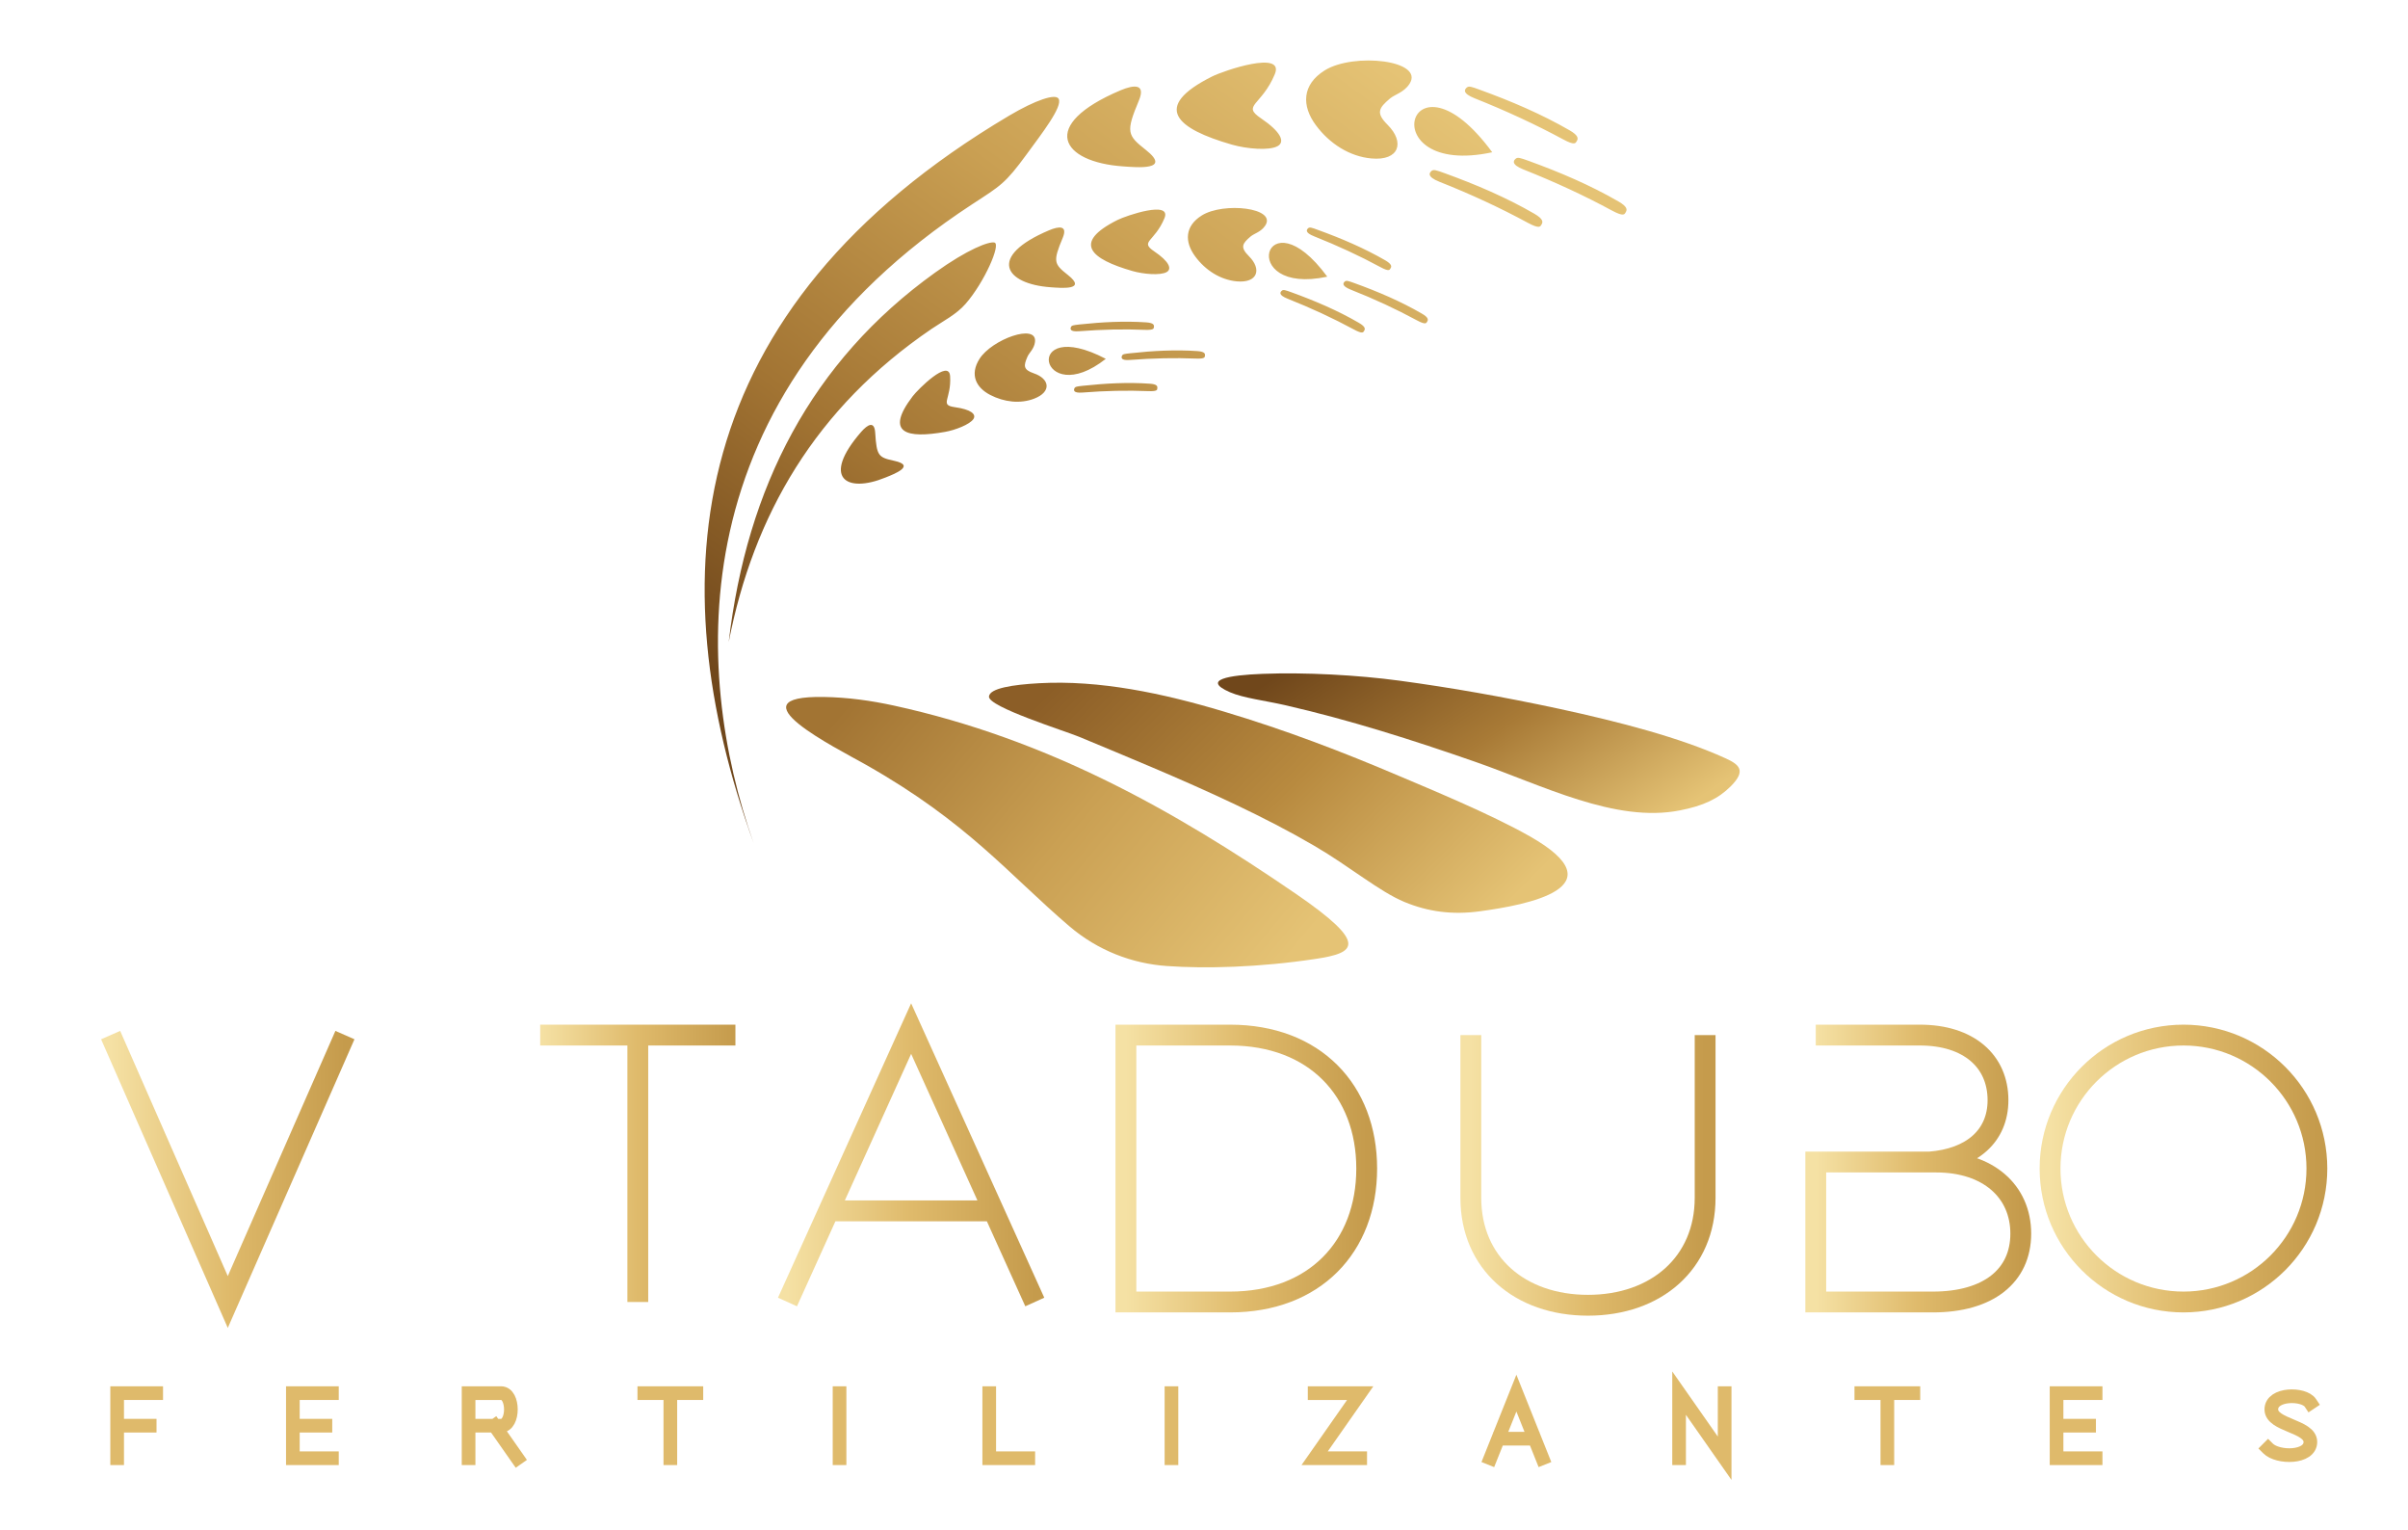
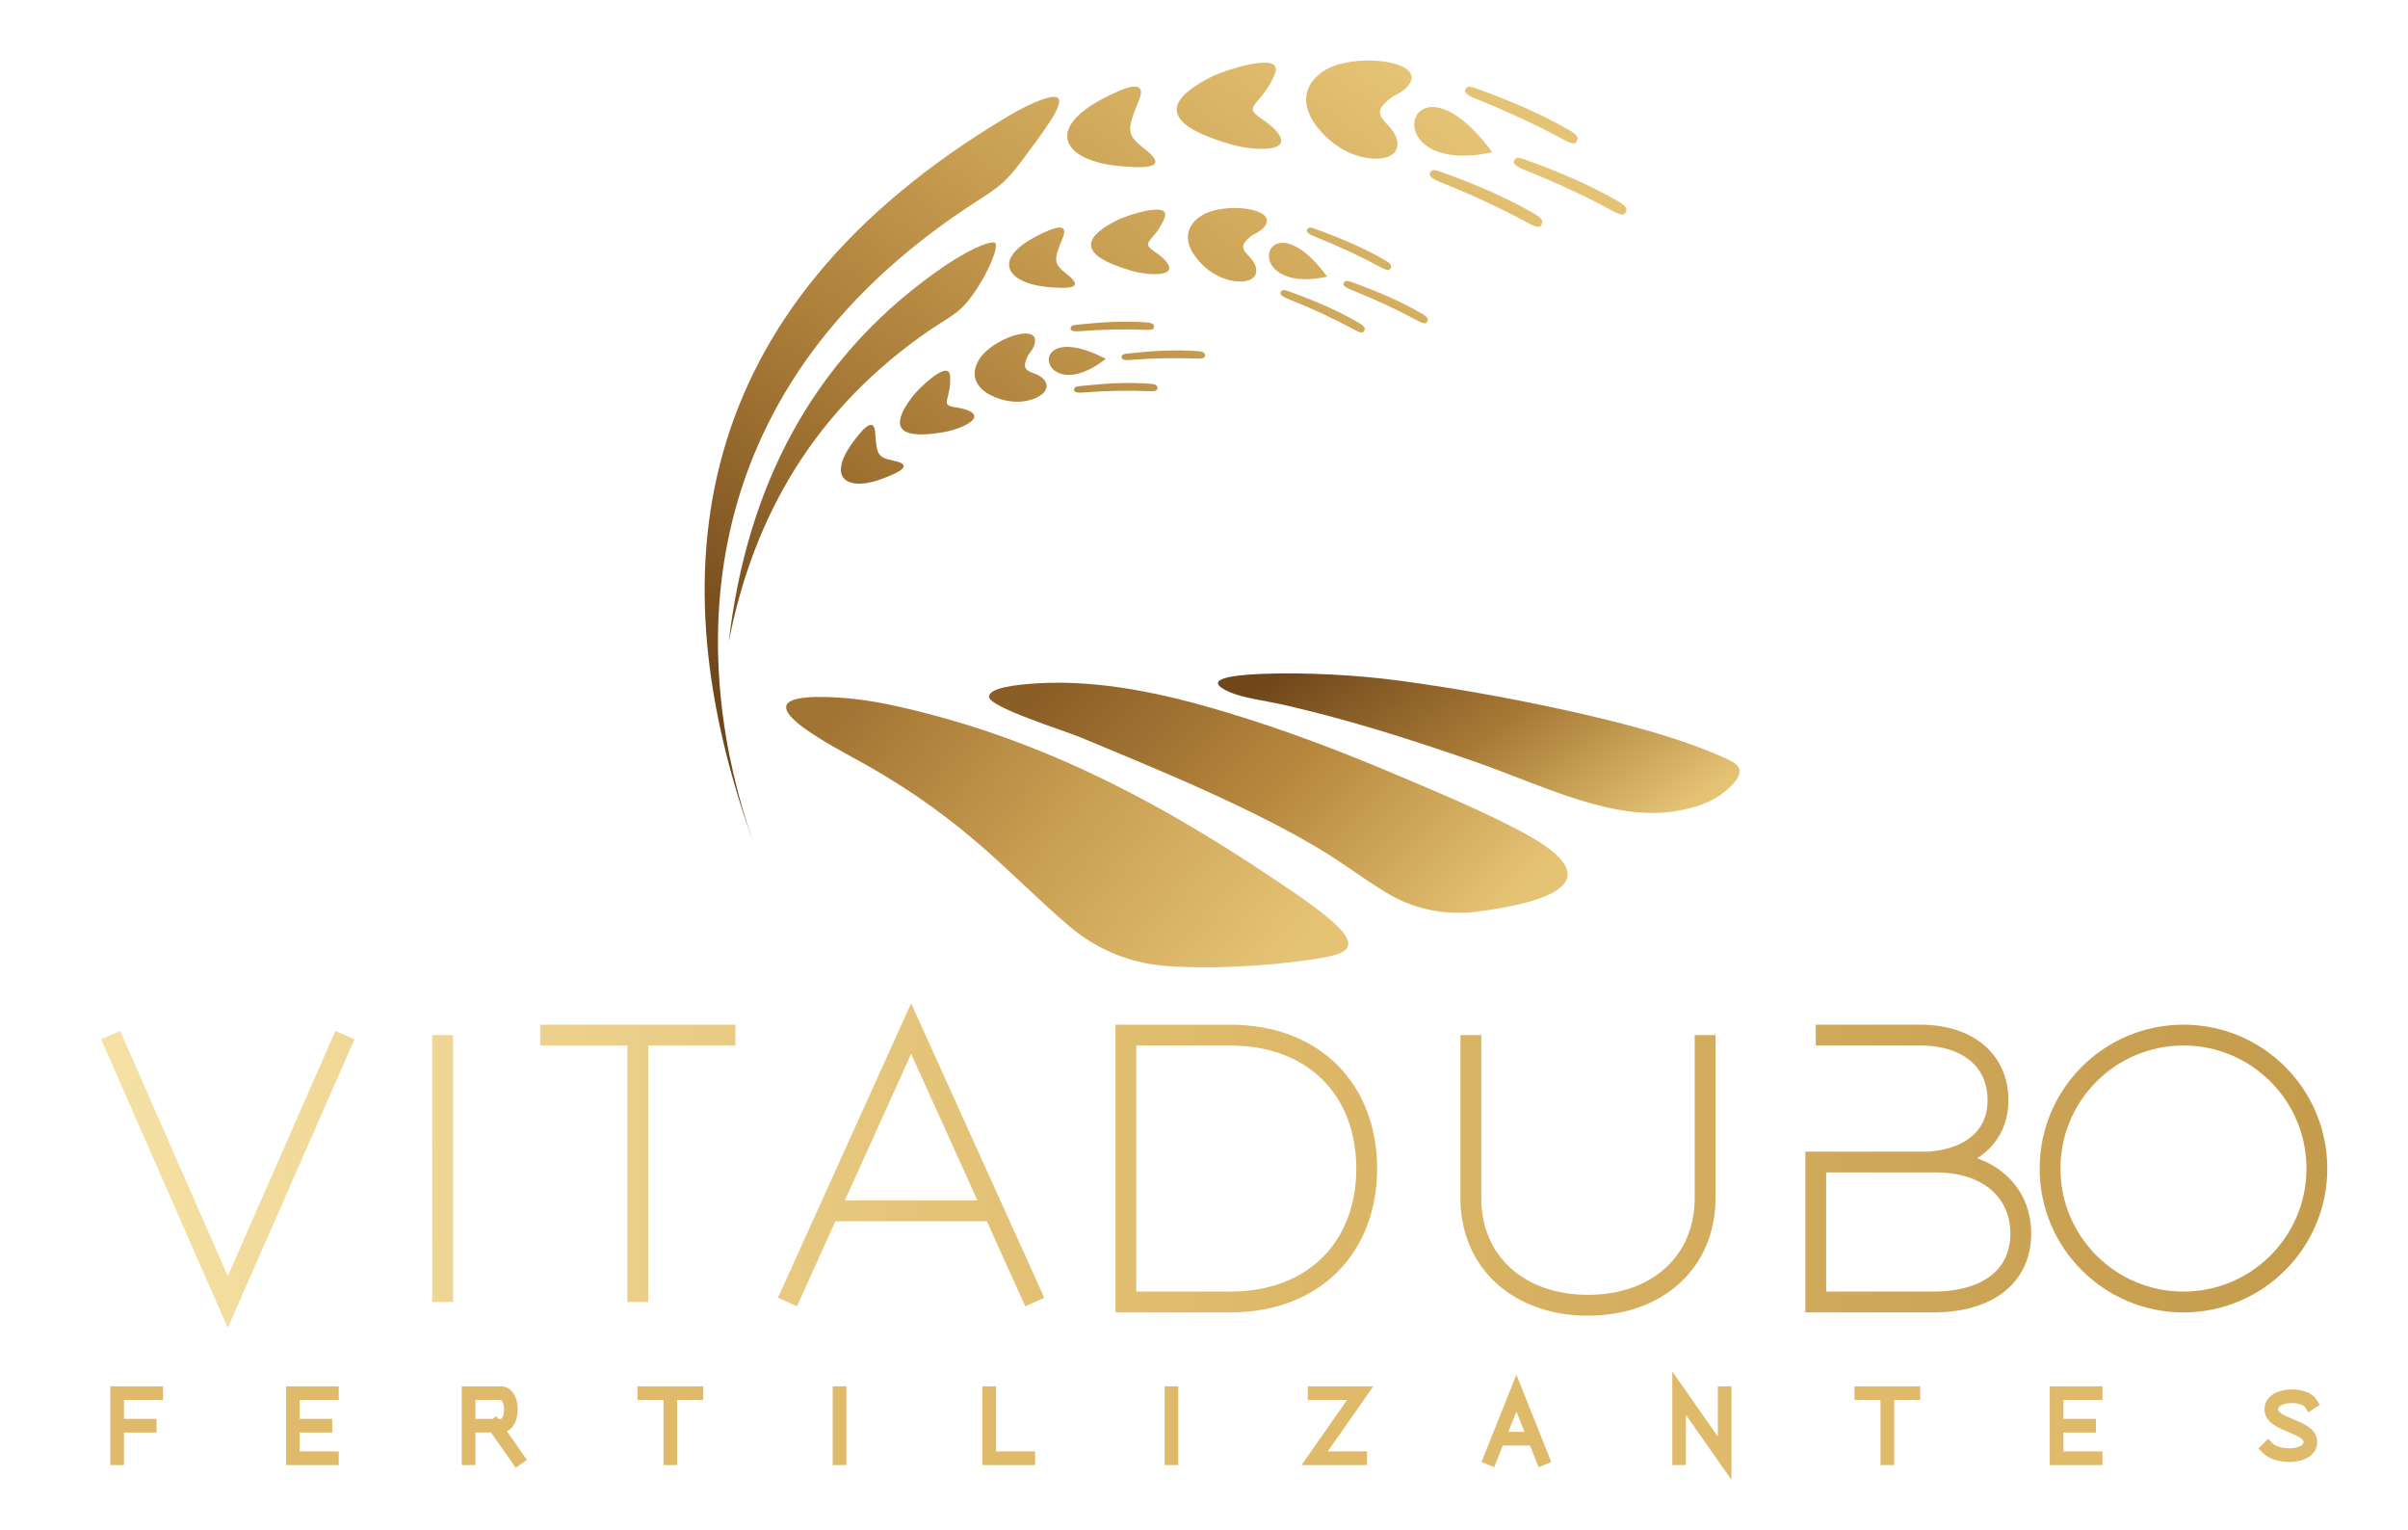
<svg xmlns="http://www.w3.org/2000/svg" viewBox="110 215 370 235" width="100%" height="100%">
  <defs>
    <linearGradient id="wheatGrad" x1="85%" y1="10%" x2="15%" y2="90%">
      <stop offset="0%" stop-color="#e5c375" />
      <stop offset="35%" stop-color="#caa053" />
      <stop offset="70%" stop-color="#a27433" />
      <stop offset="100%" stop-color="#70471b" />
    </linearGradient>
    <linearGradient id="furrowGrad1" x1="0%" y1="30%" x2="100%" y2="70%">
      <stop offset="0%" stop-color="#a27433" />
      <stop offset="50%" stop-color="#caa053" />
      <stop offset="100%" stop-color="#e5c375" />
    </linearGradient>
    <linearGradient id="furrowGrad2" x1="0%" y1="30%" x2="100%" y2="70%">
      <stop offset="0%" stop-color="#8c5e27" />
      <stop offset="50%" stop-color="#b88a3f" />
      <stop offset="100%" stop-color="#e5c375" />
    </linearGradient>
    <linearGradient id="furrowGrad3" x1="0%" y1="30%" x2="100%" y2="70%">
      <stop offset="0%" stop-color="#70471b" />
      <stop offset="50%" stop-color="#a87a36" />
      <stop offset="100%" stop-color="#e5c375" />
    </linearGradient>
-     <linearGradient id="lightGoldTextGrad" x1="0%" y1="0%" x2="100%" y2="0%">
+     <linearGradient id="lightGoldTextGrad" gradientUnits="userSpaceOnUse" x1="127" y1="394" x2="466" y2="394">
      <stop offset="0%" stop-color="#f5e1a4" />
      <stop offset="50%" stop-color="#dfba6b" />
      <stop offset="100%" stop-color="#c59b4c" />
    </linearGradient>
  </defs>
  <path d="M 243.03 332.46 C 258.74 341.35, 265.00 349.33, 274.30 357.27 C 278.71 361.04, 283.99 363.02, 289.29 363.39 C 295.18 363.81, 303.41 363.62, 312.14 362.30 C 318.30 361.37, 320.38 360.03, 309.16 352.33 C 290.17 339.31, 270.87 328.52, 247.33 323.38 C 243.83 322.62, 240.28 322.12, 236.56 322.06 C 222.31 321.84, 238.38 329.83, 243.03 332.46" fill="url(#furrowGrad1)" />
  <path d="M 275.84 328.19 C 279.46 329.70, 283.17 331.23, 286.88 332.81 C 295.64 336.53, 304.38 340.50, 311.94 344.92 C 317.40 348.10, 321.96 351.97, 325.82 353.56 C 329.40 355.04, 333.13 355.57, 337.42 354.98 C 344.54 354.02, 358.93 351.33, 345.05 343.46 C 339.02 340.03, 329.36 336.06, 324.99 334.20 C 316.35 330.52, 307.63 327.17, 298.04 324.30 C 288.60 321.47, 278.95 319.44, 269.66 319.95 C 265.68 320.17, 262.05 320.71, 261.96 322.00 C 261.84 323.59, 273.56 327.25, 275.84 328.19" fill="url(#furrowGrad2)" />
  <path d="M 325.05 319.56 C 333.03 320.64, 340.84 322.01, 349.57 323.88 C 358.91 325.90, 368.17 328.32, 375.04 331.44 C 377.21 332.42, 378.39 333.32, 375.95 335.77 C 374.00 337.72, 371.74 338.77, 368.15 339.48 C 358.17 341.46, 347.01 335.61, 336.61 332.00 C 327.01 328.66, 317.36 325.58, 307.37 323.30 C 304.38 322.62, 301.05 322.23, 298.98 321.33 C 294.58 319.41, 298.83 318.71, 304.00 318.51 C 310.55 318.26, 318.54 318.68, 325.05 319.56" fill="url(#furrowGrad3)" />
  <path d="M 259.39 246.37 C 214.27 275.86, 216.44 318.03, 225.79 344.48 C 211.09 303.79, 214.88 262.52, 265.07 232.76 C 269.11 230.37, 272.19 229.34, 272.66 230.17 C 273.34 231.35, 270.04 235.56, 267.78 238.66 C 264.44 243.23, 263.77 243.51, 259.39 246.37 Z M 276.32 275.30 C 279.86 275.02, 283.24 274.95, 286.45 275.08 C 287.91 275.14, 287.81 274.85, 287.83 274.60 C 287.86 274.30, 287.73 274.01, 286.67 273.94 C 283.29 273.70, 279.85 273.89, 276.39 274.26 C 275.46 274.36, 275.19 274.40, 275.08 274.67 C 274.99 274.91, 274.87 275.41, 276.32 275.30 Z M 283.63 270.29 C 287.17 270.02, 290.55 269.95, 293.76 270.08 C 295.22 270.14, 295.12 269.84, 295.15 269.59 C 295.18 269.29, 295.04 269.01, 293.98 268.93 C 290.60 268.70, 287.17 268.88, 283.71 269.26 C 282.77 269.36, 282.50 269.39, 282.39 269.67 C 282.30 269.90, 282.18 270.41, 283.63 270.29 Z M 275.79 265.88 C 279.33 265.61, 282.71 265.53, 285.93 265.67 C 287.38 265.72, 287.28 265.43, 287.31 265.18 C 287.34 264.88, 287.20 264.60, 286.14 264.52 C 282.76 264.29, 279.33 264.47, 275.87 264.84 C 274.93 264.95, 274.66 264.98, 274.55 265.25 C 274.46 265.49, 274.34 265.99, 275.79 265.88 Z M 279.91 270.12 C 266.87 263.31, 269.67 278.19, 279.91 270.12 Z M 260.49 270.15 C 258.99 272.54, 259.95 274.53, 262.16 275.67 C 264.29 276.77, 266.76 277.06, 268.90 276.24 C 271.63 275.19, 271.29 273.18, 268.86 272.35 C 267.21 271.79, 267.26 271.19, 267.88 269.78 C 268.14 269.18, 268.90 268.59, 269.03 267.54 C 269.42 264.58, 262.37 267.13, 260.49 270.15 Z M 250.23 275.88 C 245.90 281.57, 249.34 282.39, 255.22 281.34 C 256.79 281.06, 259.00 280.21, 259.57 279.37 C 260.06 278.62, 259.17 277.89, 256.74 277.55 C 254.27 277.21, 256.21 276.37, 255.99 272.79 C 255.82 270.04, 251.05 274.80, 250.23 275.88 Z M 242.30 281.37 C 236.17 288.44, 240.05 290.81, 246.04 288.36 C 247.30 287.85, 250.81 286.53, 247.42 285.79 C 244.98 285.26, 244.70 285.06, 244.48 281.48 C 244.36 279.59, 243.31 280.21, 242.30 281.37 Z M 307.86 260.89 C 311.50 262.34, 314.89 263.91, 318.01 265.60 C 319.43 266.37, 319.47 266.03, 319.62 265.80 C 319.79 265.51, 319.79 265.16, 318.78 264.58 C 315.55 262.70, 312.05 261.21, 308.44 259.90 C 307.46 259.55, 307.18 259.45, 306.94 259.67 C 306.73 259.86, 306.36 260.30, 307.86 260.89 Z M 317.54 259.49 C 321.19 260.93, 324.58 262.51, 327.70 264.20 C 329.11 264.96, 329.16 264.62, 329.30 264.39 C 329.48 264.10, 329.48 263.75, 328.47 263.17 C 325.23 261.29, 321.74 259.80, 318.12 258.49 C 317.14 258.14, 316.86 258.04, 316.62 258.26 C 316.41 258.45, 316.05 258.89, 317.54 259.49 Z M 311.92 251.30 C 315.56 252.75, 318.95 254.32, 322.07 256.01 C 323.48 256.78, 323.53 256.44, 323.67 256.20 C 323.85 255.92, 323.85 255.57, 322.84 254.98 C 319.60 253.11, 316.11 251.62, 312.49 250.31 C 311.52 249.95, 311.23 249.85, 310.99 250.07 C 310.79 250.26, 310.42 250.71, 311.92 251.30 Z M 313.94 257.50 C 304.31 244.41, 299.86 260.53, 313.94 257.50 Z M 294.67 248.09 C 292.02 249.74, 292.01 252.17, 293.64 254.38 C 295.21 256.51, 297.52 257.99, 300.04 258.22 C 303.26 258.51, 303.91 256.35, 301.90 254.35 C 300.53 252.98, 300.87 252.42, 302.17 251.32 C 302.73 250.85, 303.76 250.64, 304.41 249.65 C 306.23 246.91, 298.00 246.01, 294.67 248.09 Z M 281.71 248.79 C 274.65 252.32, 277.66 254.81, 284.00 256.63 C 285.69 257.12, 288.30 257.34, 289.27 256.79 C 290.13 256.29, 289.60 255.13, 287.35 253.61 C 285.07 252.07, 287.40 252.18, 288.92 248.53 C 290.09 245.72, 283.05 248.12, 281.71 248.79 Z M 271.18 250.38 C 261.67 254.41, 264.36 258.64, 271.49 259.13 C 272.99 259.23, 277.11 259.63, 274.10 257.25 C 271.94 255.54, 271.76 255.20, 273.29 251.54 C 274.09 249.61, 272.74 249.72, 271.18 250.38 Z M 331.17 242.92 C 336.04 244.85, 340.56 246.95, 344.73 249.21 C 346.62 250.23, 346.68 249.78, 346.87 249.47 C 347.11 249.08, 347.11 248.62, 345.76 247.83 C 341.44 245.33, 336.77 243.34, 331.94 241.59 C 330.63 241.12, 330.26 240.99, 329.94 241.28 C 329.66 241.54, 329.17 242.12, 331.17 242.92 Z M 344.10 241.04 C 348.97 242.97, 353.49 245.07, 357.66 247.33 C 359.55 248.35, 359.62 247.90, 359.81 247.58 C 360.04 247.20, 360.05 246.74, 358.69 245.95 C 354.37 243.45, 349.70 241.46, 344.88 239.71 C 343.57 239.24, 343.19 239.11, 342.87 239.40 C 342.59 239.65, 342.11 240.24, 344.10 241.04 Z M 336.59 230.10 C 341.46 232.04, 345.98 234.14, 350.15 236.39 C 352.04 237.42, 352.10 236.96, 352.29 236.65 C 352.52 236.27, 352.53 235.80, 351.18 235.02 C 346.85 232.52, 342.18 230.53, 337.36 228.78 C 336.05 228.30, 335.68 228.17, 335.35 228.47 C 335.08 228.72, 334.59 229.31, 336.59 230.10 Z M 339.29 238.39 C 326.43 220.90, 320.48 242.43, 339.29 238.39 Z M 313.55 225.81 C 310.02 228.02, 310.00 231.27, 312.18 234.22 C 314.28 237.06, 317.36 239.04, 320.73 239.34 C 325.02 239.73, 325.89 236.85, 323.21 234.17 C 321.38 232.35, 321.84 231.60, 323.58 230.13 C 324.31 229.51, 325.69 229.22, 326.56 227.91 C 328.99 224.24, 318.00 223.04, 313.55 225.81 Z M 296.24 226.75 C 286.82 231.47, 290.83 234.79, 299.30 237.22 C 301.57 237.87, 305.05 238.18, 306.34 237.43 C 307.49 236.77, 306.78 235.22, 303.78 233.19 C 300.73 231.14, 303.84 231.28, 305.88 226.40 C 307.44 222.65, 298.03 225.85, 296.24 226.75 Z M 282.18 228.87 C 269.48 234.25, 273.07 239.91, 282.59 240.56 C 284.60 240.70, 290.10 241.23, 286.09 238.05 C 283.20 235.77, 282.96 235.31, 285.00 230.43 C 286.07 227.85, 284.26 228.00, 282.18 228.87 Z M 253.16 265.51 C 235.31 277.64, 225.77 294.13, 221.97 313.62 C 224.76 289.82, 234.69 270.51, 253.66 256.89 C 258.70 253.27, 262.00 252.04, 262.81 252.26 C 263.81 252.53, 261.28 258.33, 258.37 261.67 C 256.95 263.30, 254.99 264.27, 253.16 265.51" fill="url(#wheatGrad)" />
  <g fill="none" stroke="url(#lightGoldTextGrad)" stroke-width="3.2" stroke-linecap="butt" stroke-linejoin="miter" stroke-miterlimit="10">
    <path d="M 127 374 L 145 415 L 163 374" />
-     <path d="M 178 374 L 178 415" />
+     <path d="M 178 374 L 178.01 415" />
    <path d="M 193 374 L 223 374 M 208 374 L 208 415" />
    <path d="M 231 415 L 250 373 L 269 415 M 237.5 401 L 262.5 401" />
    <path d="M 283 374 L 299 374 C 312 374 320 382.5 320 394.5 C 320 406.5 312 415 299 415 L 283 415 Z" />
    <path d="M 336 374 L 336 399 C 336 409 343.5 415.5 354 415.5 C 364.5 415.5 372 409 372 399 L 372 374" />
    <path d="M 389 374 L 405 374 C 412.5 374 417 378 417 384 C 417 389.5 413 393 406.5 393.5 M 389 393.5 L 407.5 393.5 C 415.5 393.5 420.5 398 420.5 404.5 C 420.5 411 415.5 415 407 415 L 389 415 Z" />
    <circle cx="445.5" cy="394.5" r="20.5" />
  </g>
  <g fill="none" stroke="#dfba6b" stroke-width="2.1" stroke-linecap="square" stroke-linejoin="miter">
    <path d="M 134 429 L 128 429 L 128 439 M 128 434 L 133 434" />
    <path d="M 161 429 L 155 429 L 155 439 L 161 439 M 155 434 L 160 434" />
    <path d="M 182 439 L 182 429 L 187 429 C 189 429 189 434 187 434 L 182 434 M 186 434 L 189.5 439" />
    <path d="M 209 429 L 217 429 M 213 429 L 213 439" />
    <path d="M 239 429 L 239 439" />
    <path d="M 262 429 L 262 439 L 268 439" />
    <path d="M 290 429 L 290 439" />
    <path d="M 312 429 L 319 429 L 312 439 L 319 439" />
    <path d="M 339 439 L 343 429 L 347 439 M 340.5 436 L 345.5 436" />
    <path d="M 368 439 L 368 429 L 375 439 L 375 429" />
    <path d="M 396 429 L 404 429 M 400 429 L 400 439" />
    <path d="M 432 429 L 426 429 L 426 439 L 432 439 M 426 434 L 431 434" />
    <path d="M 465 430.5 C 464 429 459 429 459 431.5 C 459 434 465 434 465 436.5 C 465 439 460 439 458.5 437.5" />
  </g>
</svg>
